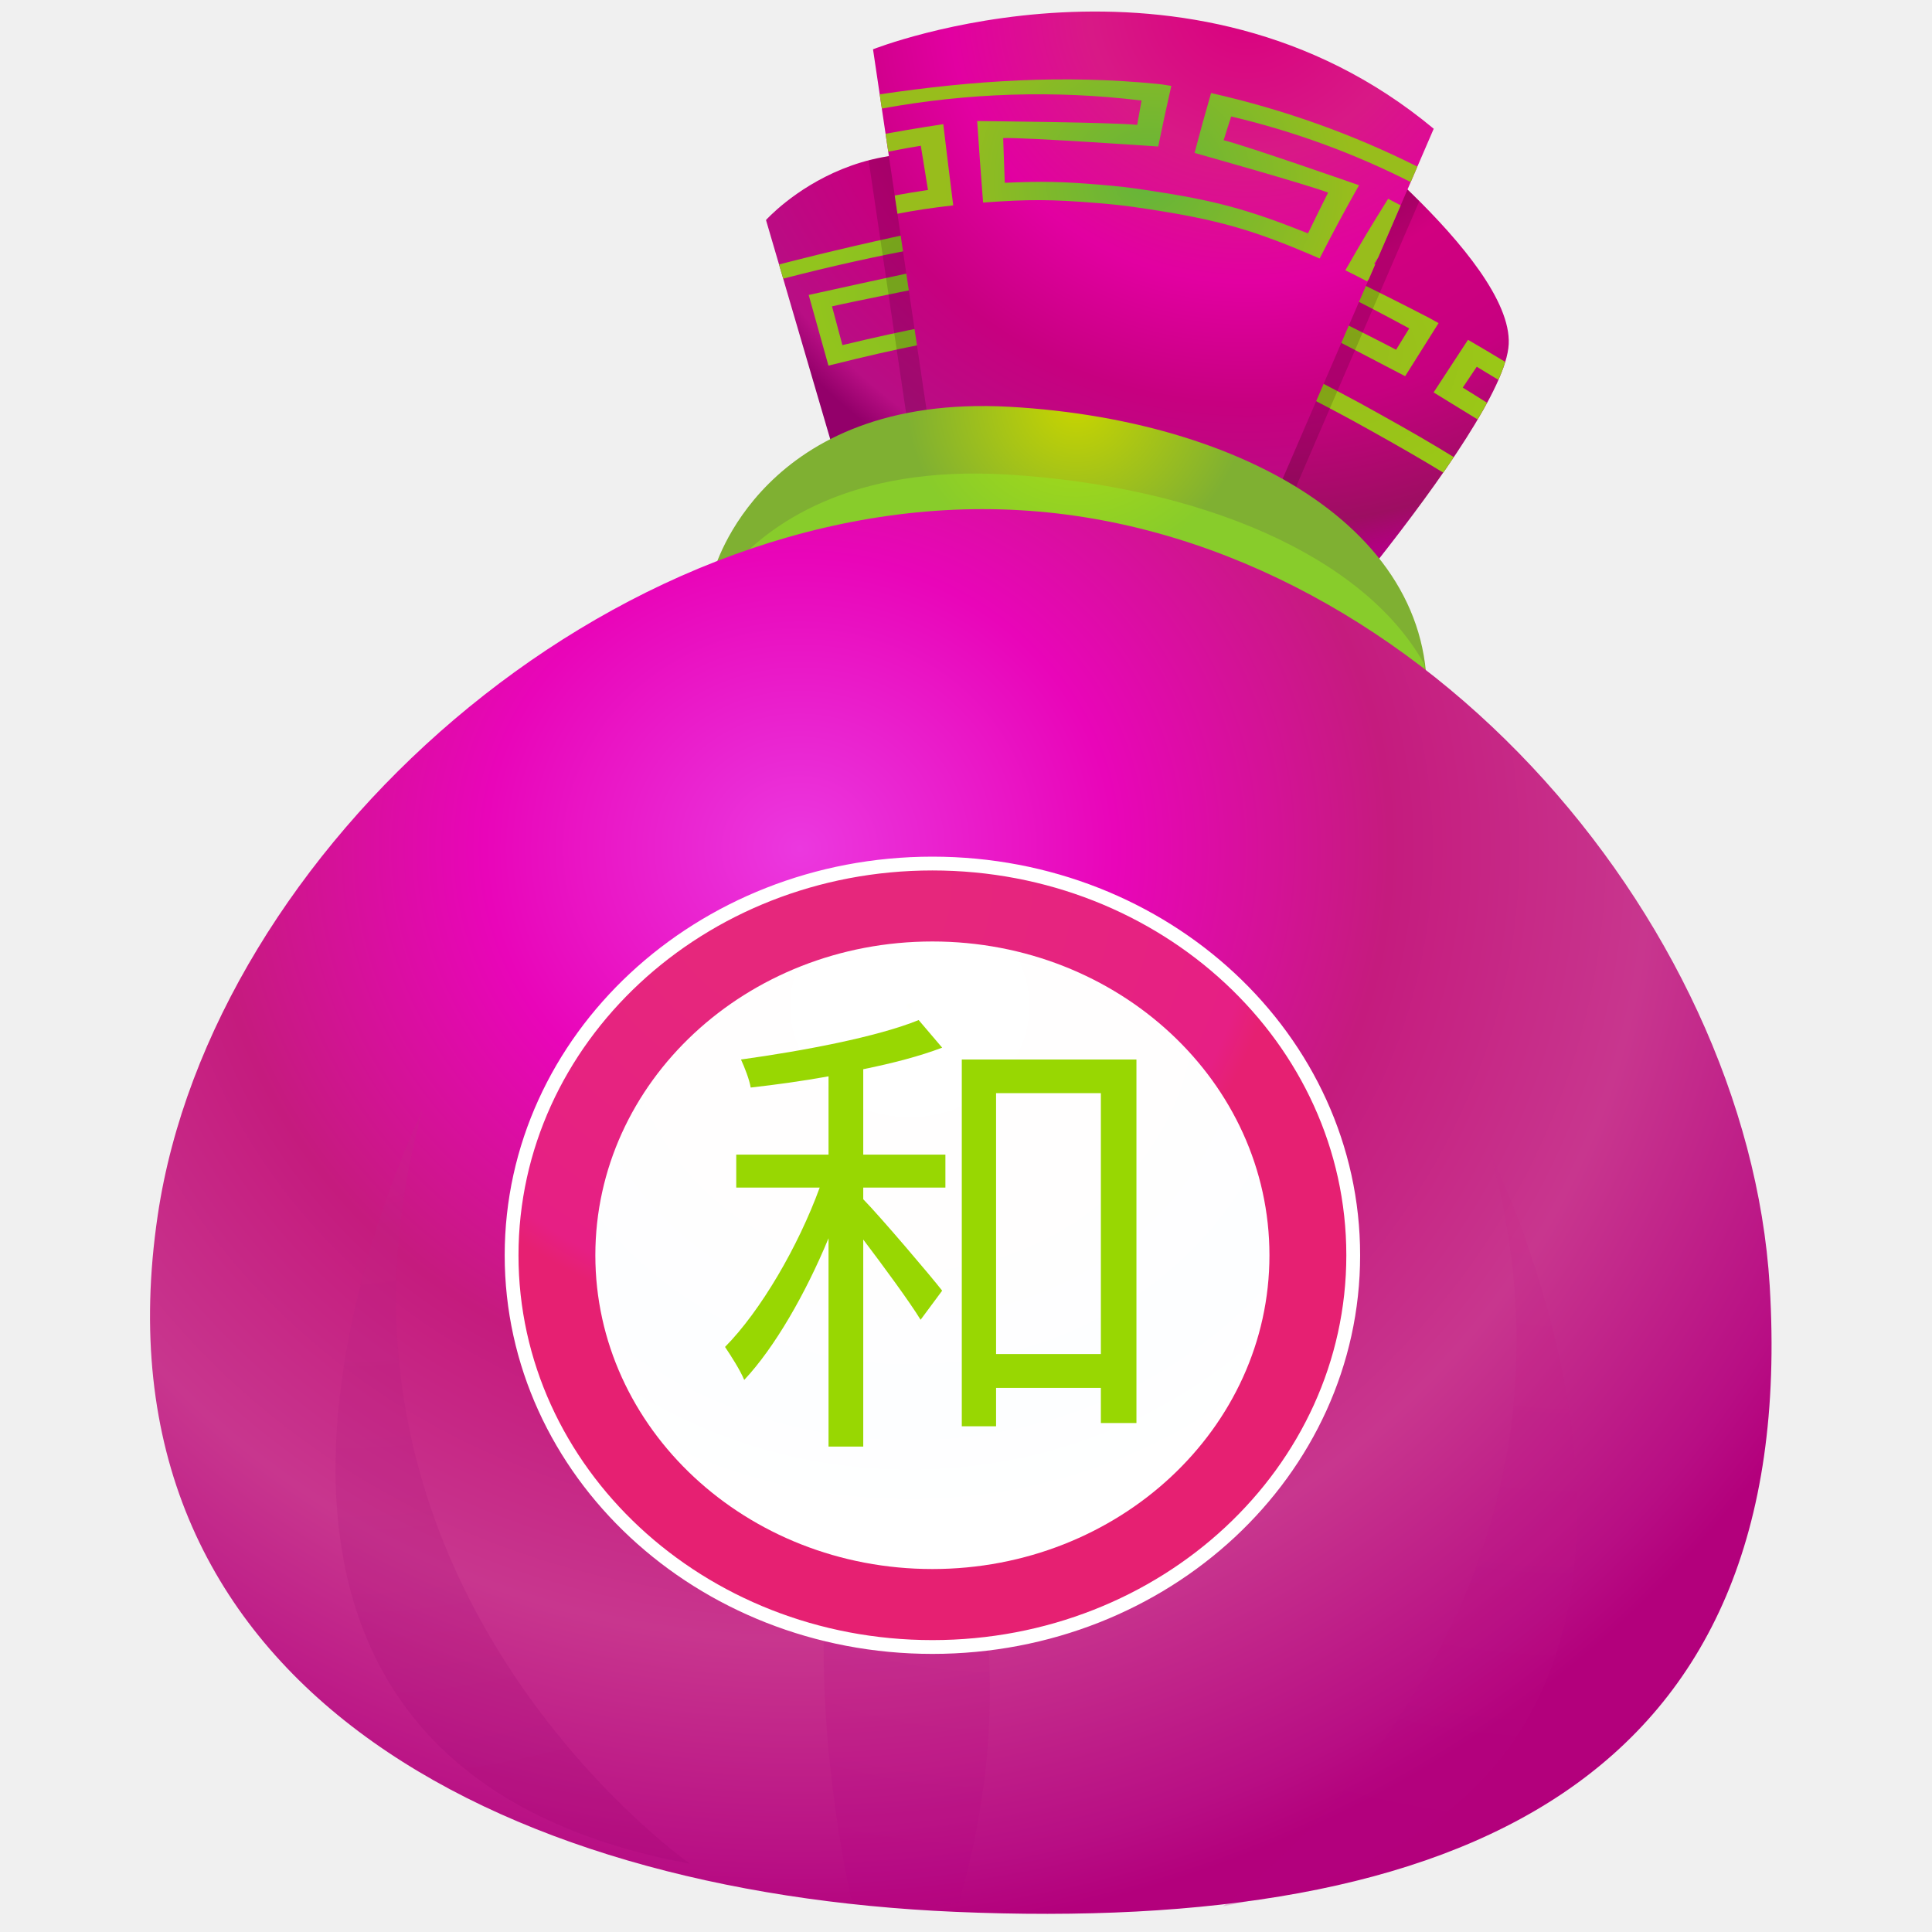
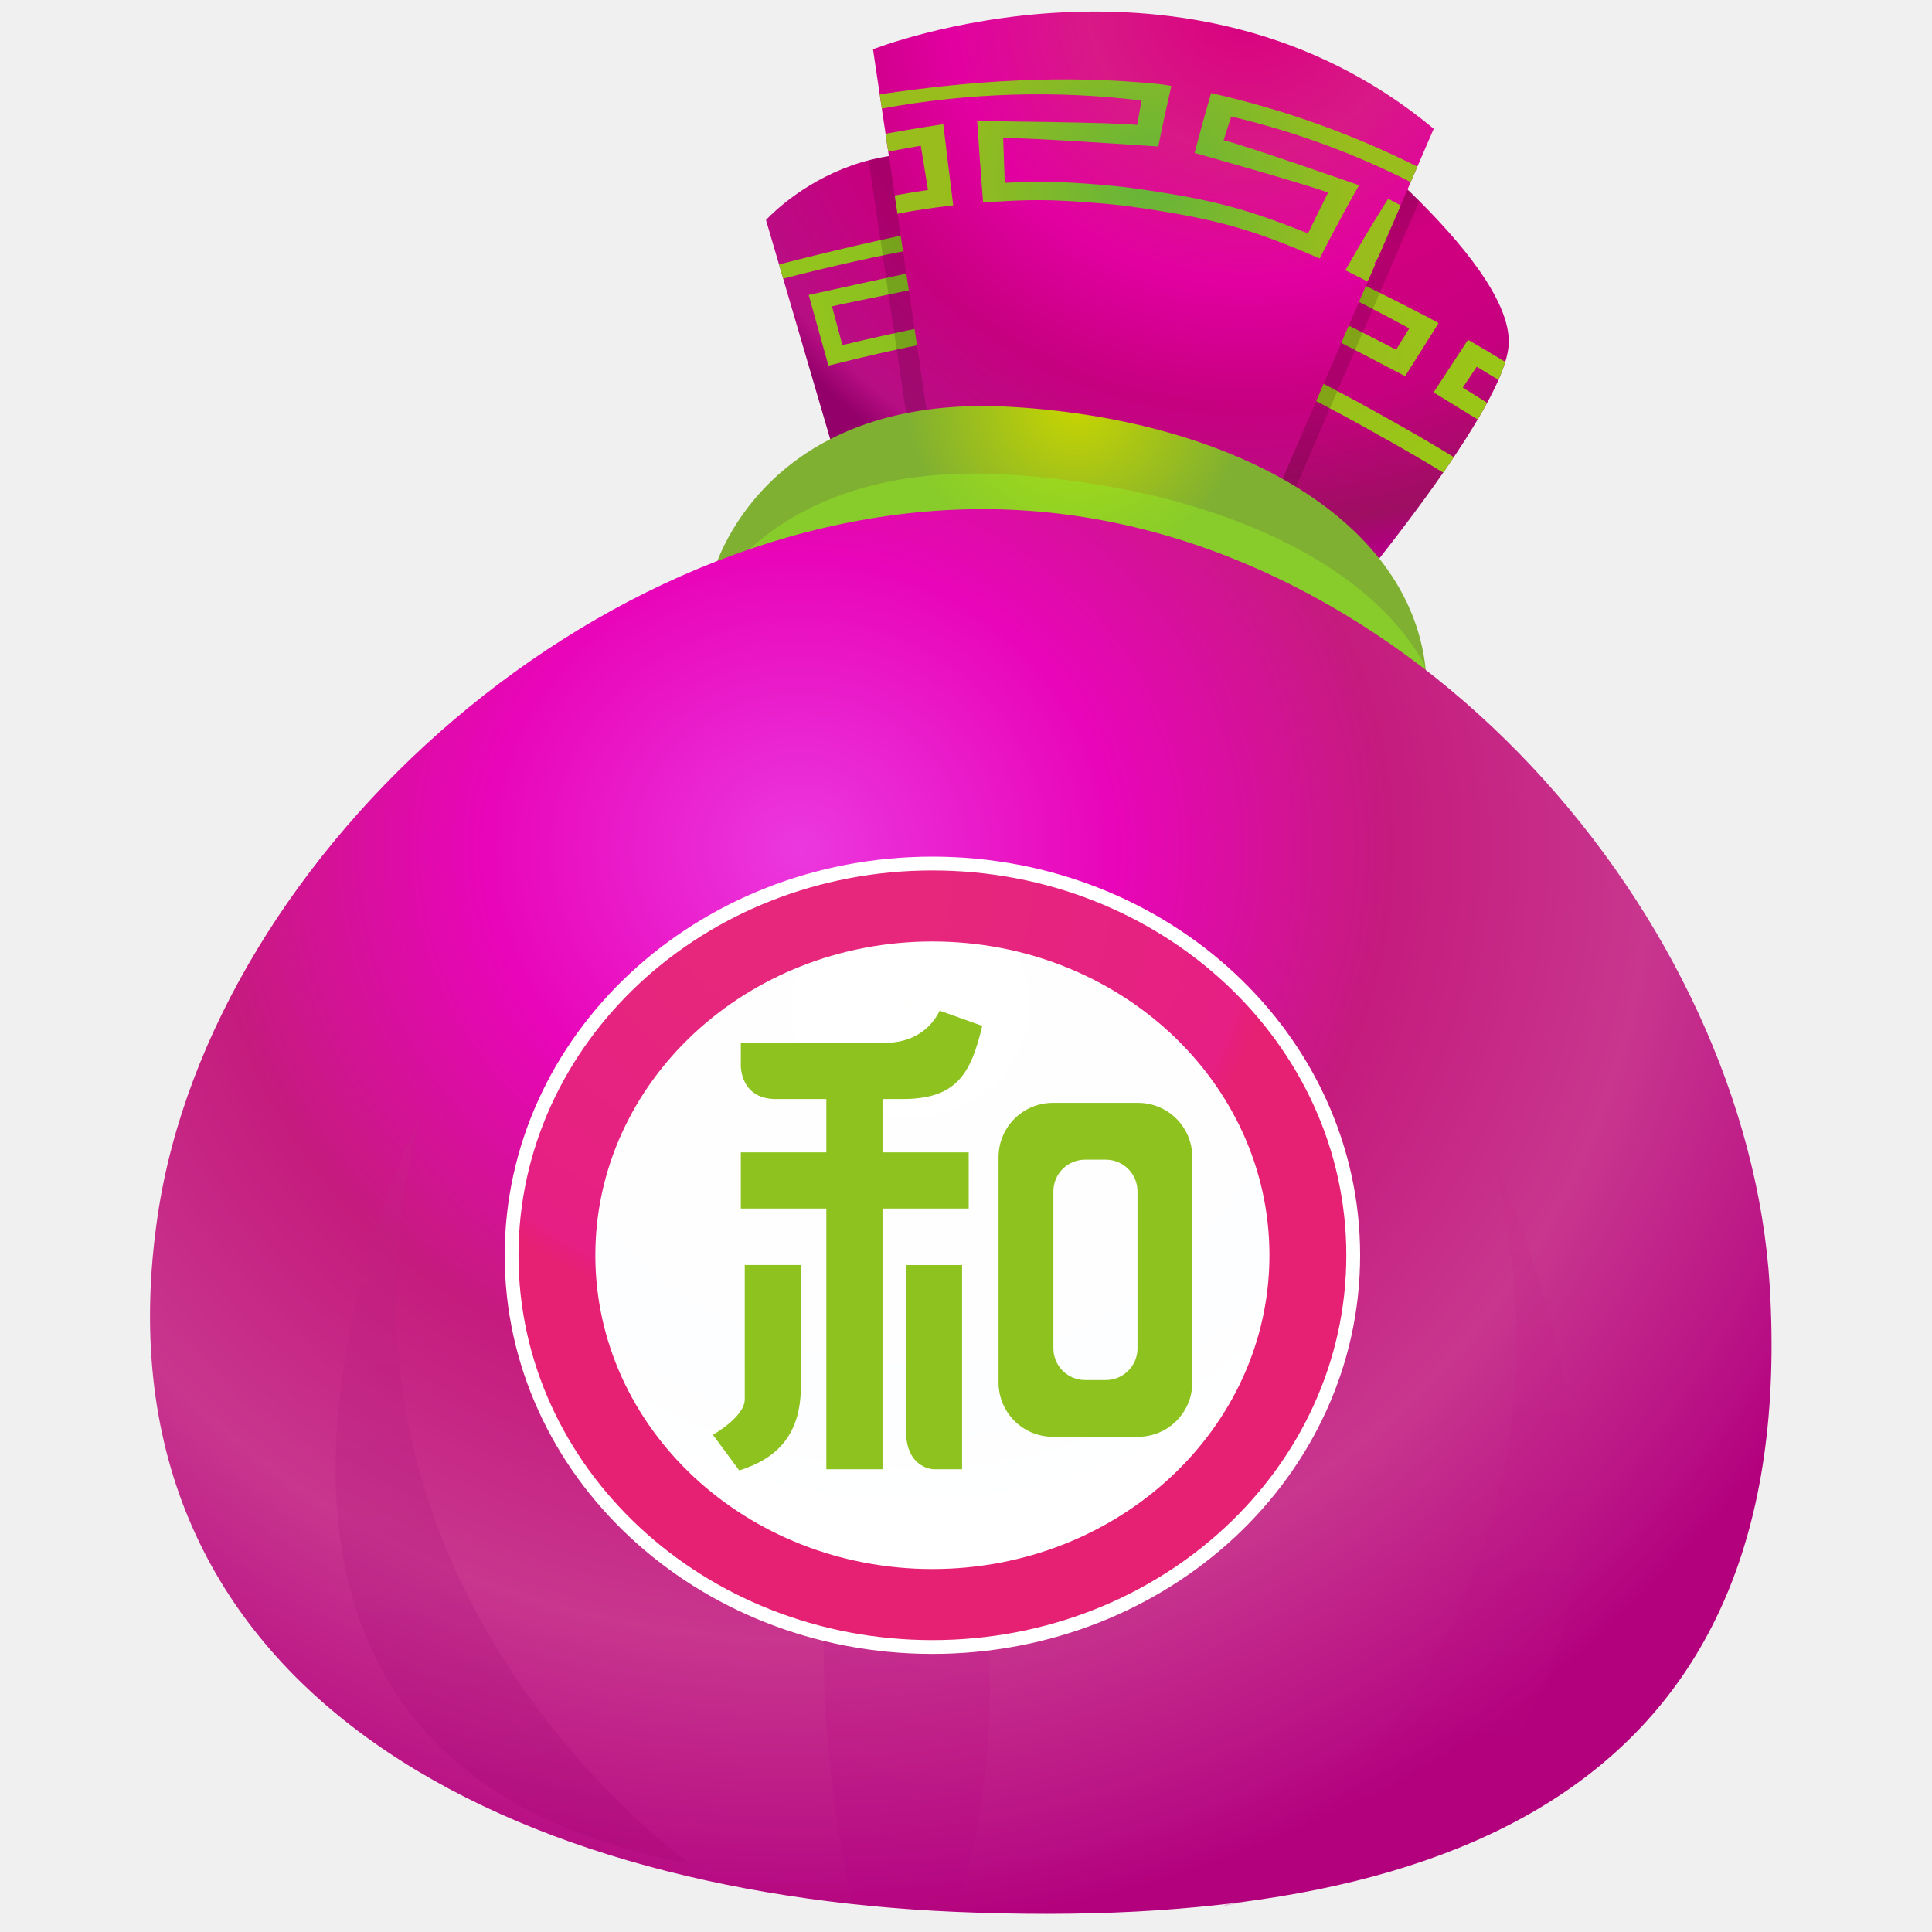
<svg xmlns="http://www.w3.org/2000/svg" version="1.1" id="图层_1" x="0px" y="0px" width="140px" height="140px" viewBox="0 0 140 140" enable-background="new 0 0 140 140" xml:space="preserve">
  <g>
    <g>
-       <radialGradient id="SVGID_1_" cx="503.694" cy="689.871" r="43.836" gradientTransform="matrix(0.9985 -0.0519 0.0557 0.9295 -450.8508 -615.2227)" gradientUnits="userSpaceOnUse">
+       <radialGradient id="SVGID_1_" cx="719.841" cy="-911.601" r="43.836" gradientTransform="matrix(0.9985 -0.0519 -0.0557 -0.9295 -679.0242 -810.102)" gradientUnits="userSpaceOnUse">
        <stop offset="0.005" style="stop-color:#EB02FF" />
        <stop offset="0.269" style="stop-color:#A00060" />
        <stop offset="0.504" style="stop-color:#D10080" />
        <stop offset="0.726" style="stop-color:#C70080" />
        <stop offset="0.939" style="stop-color:#9D0E62" />
        <stop offset="1" style="stop-color:#B20081" />
      </radialGradient>
      <path fill="url(#SVGID_1_)" d="M77.909,45.172L94.97,7.702c0,0,14.66,11.02,14.357,17.234C109.035,31.147,90.3,51.968,90.3,51.968    L77.909,45.172z" />
-       <radialGradient id="SVGID_2_" cx="570.069" cy="725.496" r="10.203" gradientTransform="matrix(1 0 0 0.9309 -472 -649.8007)" gradientUnits="userSpaceOnUse">
+       <radialGradient id="SVGID_2_" cx="806.069" cy="-934.658" r="10.203" gradientTransform="matrix(1 0 0 -0.9309 -708 -844.5093)" gradientUnits="userSpaceOnUse">
        <stop offset="0" style="stop-color:#98BD1C" />
        <stop offset="1" style="stop-color:#9AC717" />
      </radialGradient>
      <path fill="url(#SVGID_2_)" d="M97.055,28.414c-2.217-1.172-3.336-1.736-5.595-2.814c0.45-0.833,1.202-2.226,1.561-2.892    c1.197,0.573,8.802,4.551,8.802,4.551c0.966-1.539,1.453-2.307,2.421-3.845c-0.28-0.157-0.42-0.236-0.706-0.391    c-4.242-2.198-8.455-4.228-12.747-6.144l-0.499,1.095c4.028,1.781,7.974,3.722,11.825,5.823c-0.322,0.52-0.632,1.026-0.951,1.548    c-1.18-0.643-8.925-4.503-8.925-4.503c-1.119,2.124-1.679,3.185-2.797,5.309c2.8,1.302,4.181,1.989,6.912,3.435    c1.187,0.626,1.772,0.947,2.945,1.601c2.121,1.184,3.724,2.107,5.285,3.062c0.261-0.379,0.516-0.753,0.762-1.124    c-1.59-0.982-3.151-1.883-5.319-3.091C98.849,29.37,98.252,29.047,97.055,28.414z M89.536,19.636l-2.473,5.431    c0.182,0.081,0.352,0.157,0.548,0.244c1.087-2.138,1.63-3.207,2.716-5.345C90.327,19.965,90.025,19.838,89.536,19.636z     M108.58,27.526c0.204-0.461,0.374-0.899,0.496-1.301c-0.895-0.542-1.794-1.076-2.699-1.601c-0.998,1.524-1.495,2.285-2.493,3.811    c0,0,1.502,0.918,3.191,1.961c0.246-0.415,0.474-0.817,0.683-1.207c-0.811-0.515-1.47-0.927-1.762-1.099    c0.342-0.51,0.671-1.005,1.015-1.514C107.536,26.89,108.057,27.208,108.58,27.526z" />
-       <radialGradient id="SVGID_3_" cx="503.692" cy="690.052" r="43.118" gradientTransform="matrix(0.9985 -0.0519 0.0557 0.9295 -450.8508 -615.2227)" gradientUnits="userSpaceOnUse">
+       <radialGradient id="SVGID_3_" cx="719.839" cy="-911.781" r="43.118" gradientTransform="matrix(0.9985 -0.0519 -0.0557 -0.9295 -679.0242 -810.102)" gradientUnits="userSpaceOnUse">
        <stop offset="0.121" style="stop-color:#D9007F" />
        <stop offset="0.269" style="stop-color:#D7007F" />
        <stop offset="0.504" style="stop-color:#B1006D" />
        <stop offset="0.726" style="stop-color:#C70080" />
        <stop offset="0.939" style="stop-color:#B80E84" />
        <stop offset="1" style="stop-color:#93006A" />
      </radialGradient>
      <path fill="url(#SVGID_3_)" d="M64.11,45.296l-8.603-29.352c0,0,8.116-9.091,19.841-2.26c11.739,6.829,5.84,30.693,5.84,30.693    L64.11,45.296z" />
-       <radialGradient id="SVGID_4_" cx="540.726" cy="720.482" r="9.665" gradientTransform="matrix(1 0 0 0.9309 -472 -649.8007)" gradientUnits="userSpaceOnUse">
+       <radialGradient id="SVGID_4_" cx="776.726" cy="-929.644" r="9.665" gradientTransform="matrix(1 0 0 -0.9309 -708 -844.5093)" gradientUnits="userSpaceOnUse">
        <stop offset="0" style="stop-color:#83BC25" />
        <stop offset="1" style="stop-color:#92C41D" />
      </radialGradient>
      <path fill="url(#SVGID_4_)" d="M72.249,18.666c-0.091-0.531-0.174-1.048-0.266-1.579c2.136-0.319,4.279-0.586,6.428-0.81    c-0.287-0.342-0.595-0.669-0.917-0.978c-2.372,0.24-4.739,0.504-7.14,0.826c0.283,1.574,0.423,2.363,0.705,3.938    c0,0,6.956-0.937,8.124-1.055c0.081,0.7,0.241,2.122,0.329,2.881c-2.396,0.243-3.591,0.389-5.973,0.735    c-5.037,0.728-7.541,1.205-12.496,2.384c-0.219-0.809-0.58-2.163-0.752-2.808c1.16-0.278,8.716-1.794,8.716-1.794    c-0.307-1.573-0.462-2.359-0.769-3.93c-0.285,0.048-0.43,0.075-0.713,0.126c-3.768,0.772-7.431,1.621-11.074,2.563l0.303,1.027    c3.402-0.883,6.838-1.649,10.301-2.286c0.111,0.529,0.216,1.041,0.324,1.571c-1.182,0.216-8.778,1.896-8.778,1.896    c0.57,2.048,0.856,3.072,1.431,5.12c0.007-0.001,0.01-0.002,0.017-0.003c5.42-1.348,8.168-1.884,13.684-2.683    c2.898-0.418,4.353-0.59,7.268-0.858c-0.123-1.177-0.211-2.027-0.302-2.914c-0.337-0.788-0.73-1.539-1.177-2.247    C77.57,18.014,73.156,18.53,72.249,18.666z" />
-       <radialGradient id="SVGID_5_" cx="556.626" cy="722.184" r="4.797" gradientTransform="matrix(1 0 0 0.9309 -472 -649.8007)" gradientUnits="userSpaceOnUse">
+       <radialGradient id="SVGID_5_" cx="792.626" cy="-931.346" r="4.797" gradientTransform="matrix(1 0 0 -0.9309 -708 -844.5093)" gradientUnits="userSpaceOnUse">
        <stop offset="0" style="stop-color:#F1ED5F" />
        <stop offset="1" style="stop-color:#F4C51E" />
      </radialGradient>
      <path fill="url(#SVGID_5_)" d="M80.095,18.774c-0.035,0.297-0.076,0.611-0.116,0.96c0,0,0.234,0.029,0.614,0.078    C80.436,19.461,80.277,19.113,80.095,18.774z M86.719,25.824c0.379,0.091,0.769,0.187,1.187,0.294    c0.61-2.475,0.932-3.712,1.598-6.171c-0.184,0.321-0.356,0.618-0.521,0.9L86.719,25.824z" />
      <path opacity="0.15" fill="#040000" enable-background="new    " d="M102.848,14.579C99.04,10.77,94.97,7.702,94.97,7.702    L82.553,34.97c0.492-7.466-0.335-17.29-7.204-21.286c-4.869-2.834-9.1-2.919-12.401-2.044l3.326,22.433l25.632,5.858    L102.848,14.579z" />
-       <radialGradient id="SVGID_6_" cx="503.511" cy="690.375" r="42.77" gradientTransform="matrix(0.9985 -0.0519 0.0557 0.9295 -450.8508 -615.2227)" gradientUnits="userSpaceOnUse">
+       <radialGradient id="SVGID_6_" cx="719.658" cy="-912.104" r="42.77" gradientTransform="matrix(0.9985 -0.0519 -0.0557 -0.9295 -679.0242 -810.102)" gradientUnits="userSpaceOnUse">
        <stop offset="0" style="stop-color:#D9007F" />
        <stop offset="0.269" style="stop-color:#D81986" />
        <stop offset="0.504" style="stop-color:#E200A1" />
        <stop offset="0.726" style="stop-color:#C70080" />
        <stop offset="0.939" style="stop-color:#B80E84" />
        <stop offset="1" style="stop-color:#9E0073" />
      </radialGradient>
      <path fill="url(#SVGID_6_)" d="M67.63,32.991L63.262,3.572c0,0,22.845-9.046,40.631,5.758L91.342,38.413L67.63,32.991z" />
-       <radialGradient id="SVGID_7_" cx="534.614" cy="727.388" r="12.313" gradientTransform="matrix(0.9997 -0.0233 0.025 0.9307 -474.657 -635.2009)" gradientUnits="userSpaceOnUse">
+       <radialGradient id="SVGID_7_" cx="761.797" cy="-942.299" r="12.313" gradientTransform="matrix(0.9997 -0.0233 -0.025 -0.9307 -707.1443 -829.9259)" gradientUnits="userSpaceOnUse">
        <stop offset="0" style="stop-color:#C8D500" />
        <stop offset="1" style="stop-color:#7FB032" />
      </radialGradient>
      <path fill="url(#SVGID_7_)" d="M51.746,41.338c0,0,3.463-12.861,21.414-11.86c17.943,1.007,32.288,9.897,29.993,23.447    C100.845,66.47,51.746,41.338,51.746,41.338z" />
      <path opacity="0.5" fill="#92E823" enable-background="new    " d="M73.01,34.389c-11.4-0.685-17.383,3.578-20.362,7.144    c6.514,3.333,48.162,24.088,50.424,11.625c0.32-1.761,0.349-3.446,0.128-5.049C98.79,40.235,86.947,35.231,73.01,34.389z" />
-       <radialGradient id="SVGID_8_" cx="555.228" cy="712.074" r="14.855" gradientTransform="matrix(1 0 0 0.9309 -472 -649.8007)" gradientUnits="userSpaceOnUse">
+       <radialGradient id="SVGID_8_" cx="791.228" cy="-921.236" r="14.855" gradientTransform="matrix(1 0 0 -0.9309 -708 -844.5093)" gradientUnits="userSpaceOnUse">
        <stop offset="0" style="stop-color:#65B43A" />
        <stop offset="1" style="stop-color:#98BD1C" />
      </radialGradient>
      <path fill="url(#SVGID_8_)" d="M87.759,6.743c-0.499,1.732-0.737,2.601-1.197,4.339c0,0,8.352,2.345,9.677,2.877    c-0.361,0.714-1.082,2.17-1.458,2.951c-4.378-1.744-6.728-2.384-11.528-3.109c-1.44-0.218-2.166-0.302-3.628-0.424    c-2.709-0.222-4.078-0.25-6.816-0.132c-0.037-0.934-0.093-2.494-0.116-3.239c1.519-0.065,11.235,0.611,11.235,0.611    c0.361-1.759,0.553-2.635,0.949-4.391c-0.381-0.058-0.587-0.104-0.959-0.141C77.093,5.407,70.621,5.82,63.746,6.836l0.155,1.032    C70.088,6.732,76.457,6.52,82.72,7.286c-0.108,0.594-0.211,1.172-0.315,1.765c-1.531-0.187-11.595-0.28-11.595-0.28    c0.16,2.364,0.243,3.547,0.428,5.907c3.306-0.243,4.973-0.235,8.242,0.033c1.418,0.118,2.124,0.199,3.522,0.41    c5.292,0.799,7.883,1.547,12.624,3.611c1.096-2.138,1.669-3.201,2.854-5.309c0,0-8.347-2.92-9.81-3.261    c0.177-0.58,0.359-1.141,0.546-1.721c4.579,1.079,8.962,2.697,13.01,4.755l0.484-1.122C98.087,9.755,93.102,7.95,87.759,6.743z     M97.487,19.588c0.005,0.004,0.012,0.005,0.02,0.008c0.548,0.269,1.062,0.53,1.553,0.789c0.044-0.054,0.081-0.095,0.123-0.142    l0.467-1.083c-0.024-0.014-0.052-0.027-0.076-0.041c0.088-0.143,0.192-0.303,0.297-0.471l1.627-3.766    c-0.553-0.298-0.907-0.479-0.907-0.479C99.304,16.458,98.684,17.495,97.487,19.588z M64.169,9.694l0.197,1.297    c1.089-0.217,1.976-0.371,2.36-0.428c0.125,0.78,0.381,2.361,0.519,3.205c-0.919,0.134-1.691,0.262-2.409,0.398l0.197,1.324    c1.2-0.233,2.436-0.424,4.041-0.609c-0.295-2.351-0.437-3.529-0.72-5.882C68.353,9,66.403,9.282,64.169,9.694z" />
    </g>
-     <radialGradient id="SVGID_9_" cx="436.649" cy="776.88" r="84.796" gradientTransform="matrix(0.9895 -0.1348 0.1448 0.9212 -486.6064 -595.307)" gradientUnits="userSpaceOnUse">
+     <radialGradient id="SVGID_9_" cx="619.536" cy="-1016.412" r="84.796" gradientTransform="matrix(0.9895 -0.1348 -0.1448 -0.9212 -702.2568 -791.311)" gradientUnits="userSpaceOnUse">
      <stop offset="0" style="stop-color:#EB38DF" />
      <stop offset="0.269" style="stop-color:#E905B9" />
      <stop offset="0.504" style="stop-color:#C51B7E" />
      <stop offset="0.726" style="stop-color:#C8368E" />
      <stop offset="0.939" style="stop-color:#B80E84" />
      <stop offset="1" style="stop-color:#B3007C" />
    </radialGradient>
    <path fill="url(#SVGID_9_)" d="M128.24,93.169c2.183,36.043-22.54,46.942-59.022,45.37c-33.205-1.426-62.812-16.601-57.788-50.476   c3.913-26.409,32.814-52.384,61.804-51.125C102.207,38.186,126.61,66.548,128.24,93.169z" />
-     <radialGradient id="SVGID_10_" cx="585.347" cy="782.783" r="60.057" gradientTransform="matrix(1 0 0 0.9309 -472 -649.8007)" gradientUnits="userSpaceOnUse">
+     <radialGradient id="SVGID_10_" cx="821.347" cy="-991.944" r="60.057" gradientTransform="matrix(1 0 0 -0.9309 -708 -844.5093)" gradientUnits="userSpaceOnUse">
      <stop offset="0" style="stop-color:#CB2F8B" />
      <stop offset="1" style="stop-color:#B20081" />
    </radialGradient>
    <path opacity="0.2" fill="url(#SVGID_10_)" enable-background="new    " d="M88.612,138.137c0,0,28.837-20.246,19.381-54.576   C107.993,83.561,131.162,130.215,88.612,138.137z" />
-     <radialGradient id="SVGID_11_" cx="-1218.379" cy="779.473" r="60.056" gradientTransform="matrix(-1 0 0 0.9309 -1193.122 -649.8007)" gradientUnits="userSpaceOnUse">
+     <radialGradient id="SVGID_11_" cx="-1453.379" cy="-988.635" r="60.056" gradientTransform="matrix(-1 0 0 -0.9309 -1428.122 -844.5093)" gradientUnits="userSpaceOnUse">
      <stop offset="0" style="stop-color:#CB2F8B" />
      <stop offset="1" style="stop-color:#99006F" />
    </radialGradient>
    <path opacity="0.2" fill="url(#SVGID_11_)" enable-background="new    " d="M49.994,135.055c0,0-28.84-20.247-19.384-54.575   C30.61,80.48,7.443,127.135,49.994,135.055z" />
-     <radialGradient id="SVGID_12_" cx="543.291" cy="801.258" r="42.592" gradientTransform="matrix(1 0 0 0.9309 -472 -649.8007)" gradientUnits="userSpaceOnUse">
+     <radialGradient id="SVGID_12_" cx="779.291" cy="-1010.42" r="42.592" gradientTransform="matrix(1 0 0 -0.9309 -708 -844.5093)" gradientUnits="userSpaceOnUse">
      <stop offset="0.03" style="stop-color:#CB2E8B" />
      <stop offset="1" style="stop-color:#B20081" />
    </radialGradient>
    <path opacity="0.2" fill="url(#SVGID_12_)" enable-background="new    " d="M61.662,137.475c0,0-6.381-27.509,3.785-38.072   c0,0,10.872,14.963,4.019,38.509C69.466,137.912,61.662,138.576,61.662,137.475z" />
-     <radialGradient id="SVGID_13_" cx="530.363" cy="766.885" r="34.626" gradientTransform="matrix(1 0 0 0.9309 -472 -649.8007)" gradientUnits="userSpaceOnUse">
+     <radialGradient id="SVGID_13_" cx="766.363" cy="-976.047" r="34.626" gradientTransform="matrix(1 0 0 -0.9309 -708 -844.5093)" gradientUnits="userSpaceOnUse">
      <stop offset="0" style="stop-color:#E6277C" />
      <stop offset="0.264" style="stop-color:#E6277C" />
      <stop offset="0.939" style="stop-color:#E61F84" />
      <stop offset="1" style="stop-color:#E62072" />
    </radialGradient>
    <ellipse fill="url(#SVGID_13_)" cx="67.566" cy="90.962" rx="30.494" ry="28.386" />
-     <radialGradient id="SVGID_14_" cx="537.924" cy="776.336" r="40.665" gradientTransform="matrix(1 0 0 0.9309 -472 -649.8007)" gradientUnits="userSpaceOnUse">
+     <radialGradient id="SVGID_14_" cx="773.924" cy="-985.498" r="40.665" gradientTransform="matrix(1 0 0 -0.9309 -708 -844.5093)" gradientUnits="userSpaceOnUse">
      <stop offset="0" style="stop-color:#FFFFFB" />
      <stop offset="0.007" style="stop-color:#FFFFFF" />
      <stop offset="0.419" style="stop-color:#FFFEFE" />
      <stop offset="0.775" style="stop-color:#FDFEFF" />
      <stop offset="1" style="stop-color:#FFFFFF" />
    </radialGradient>
    <path fill="url(#SVGID_14_)" d="M91.989,90.962c0,12.553-10.936,22.736-24.425,22.736c-13.487,0-24.423-10.183-24.423-22.736   c0-12.558,10.936-22.739,24.423-22.739C81.053,68.223,91.989,78.404,91.989,90.962z" />
    <ellipse fill="none" stroke="#FFFFFF" cx="67.566" cy="90.962" rx="30.494" ry="28.386" />
-     <text transform="matrix(1 0 0 1 51.648 102.1667)" fill="#98D702" font-family="'DFPHaiBaoW12'" font-size="34">和</text>
+   </g>
+   <g>
+     <path fill="#8DC21F" d="M65.646,103.627c0,2.842,2.033,2.842,2.033,2.842h2.037V91.671h-4.071   C65.646,91.671,65.646,101.786,65.646,103.627z" />
+     <path fill="#8DC21F" d="M53.968,91.671l0.001,9.73h-0.001c0,1.27-2.306,2.571-2.306,2.571l1.906,2.581   c2.583-0.811,4.465-2.438,4.465-6.076v-8.807H53.968z" />
+     <g>
+       <rect x="53.682" y="83.504" fill="#8DC21F" width="16.513" height="4.07" />
+     </g>
+     <g>
+       <polygon fill="#8DC21F" points="63.949,106.468 59.879,106.468 59.879,75.581 63.949,76.437   " />
+     </g>
+     <path fill="#8DC21F" d="M82.469,79.917h-6.177c-2.172,0-3.933,1.761-3.933,3.933v16.335c0,2.171,1.762,3.93,3.933,3.93h6.177   c2.169,0,3.929-1.759,3.929-3.93V83.85C86.399,81.678,84.639,79.917,82.469,79.917z M82.428,97.706c0,1.268-1.03,2.298-2.298,2.298   H78.63c-1.27,0-2.297-1.029-2.297-2.298V86.33c0-1.27,1.027-2.295,2.297-2.295h1.499c1.268,0,2.298,1.025,2.298,2.295V97.706z" />
+     <path fill="#8DC21F" d="M65.382,79.64c3.957,0,4.963-1.832,5.797-5.301l-3.093-1.104c0,0-0.911,2.328-3.912,2.328v0.005   l-10.491-0.005l-0.001,1.643c0,0-0.056,2.434,2.542,2.434H65.382z" />
  </g>
</svg>
